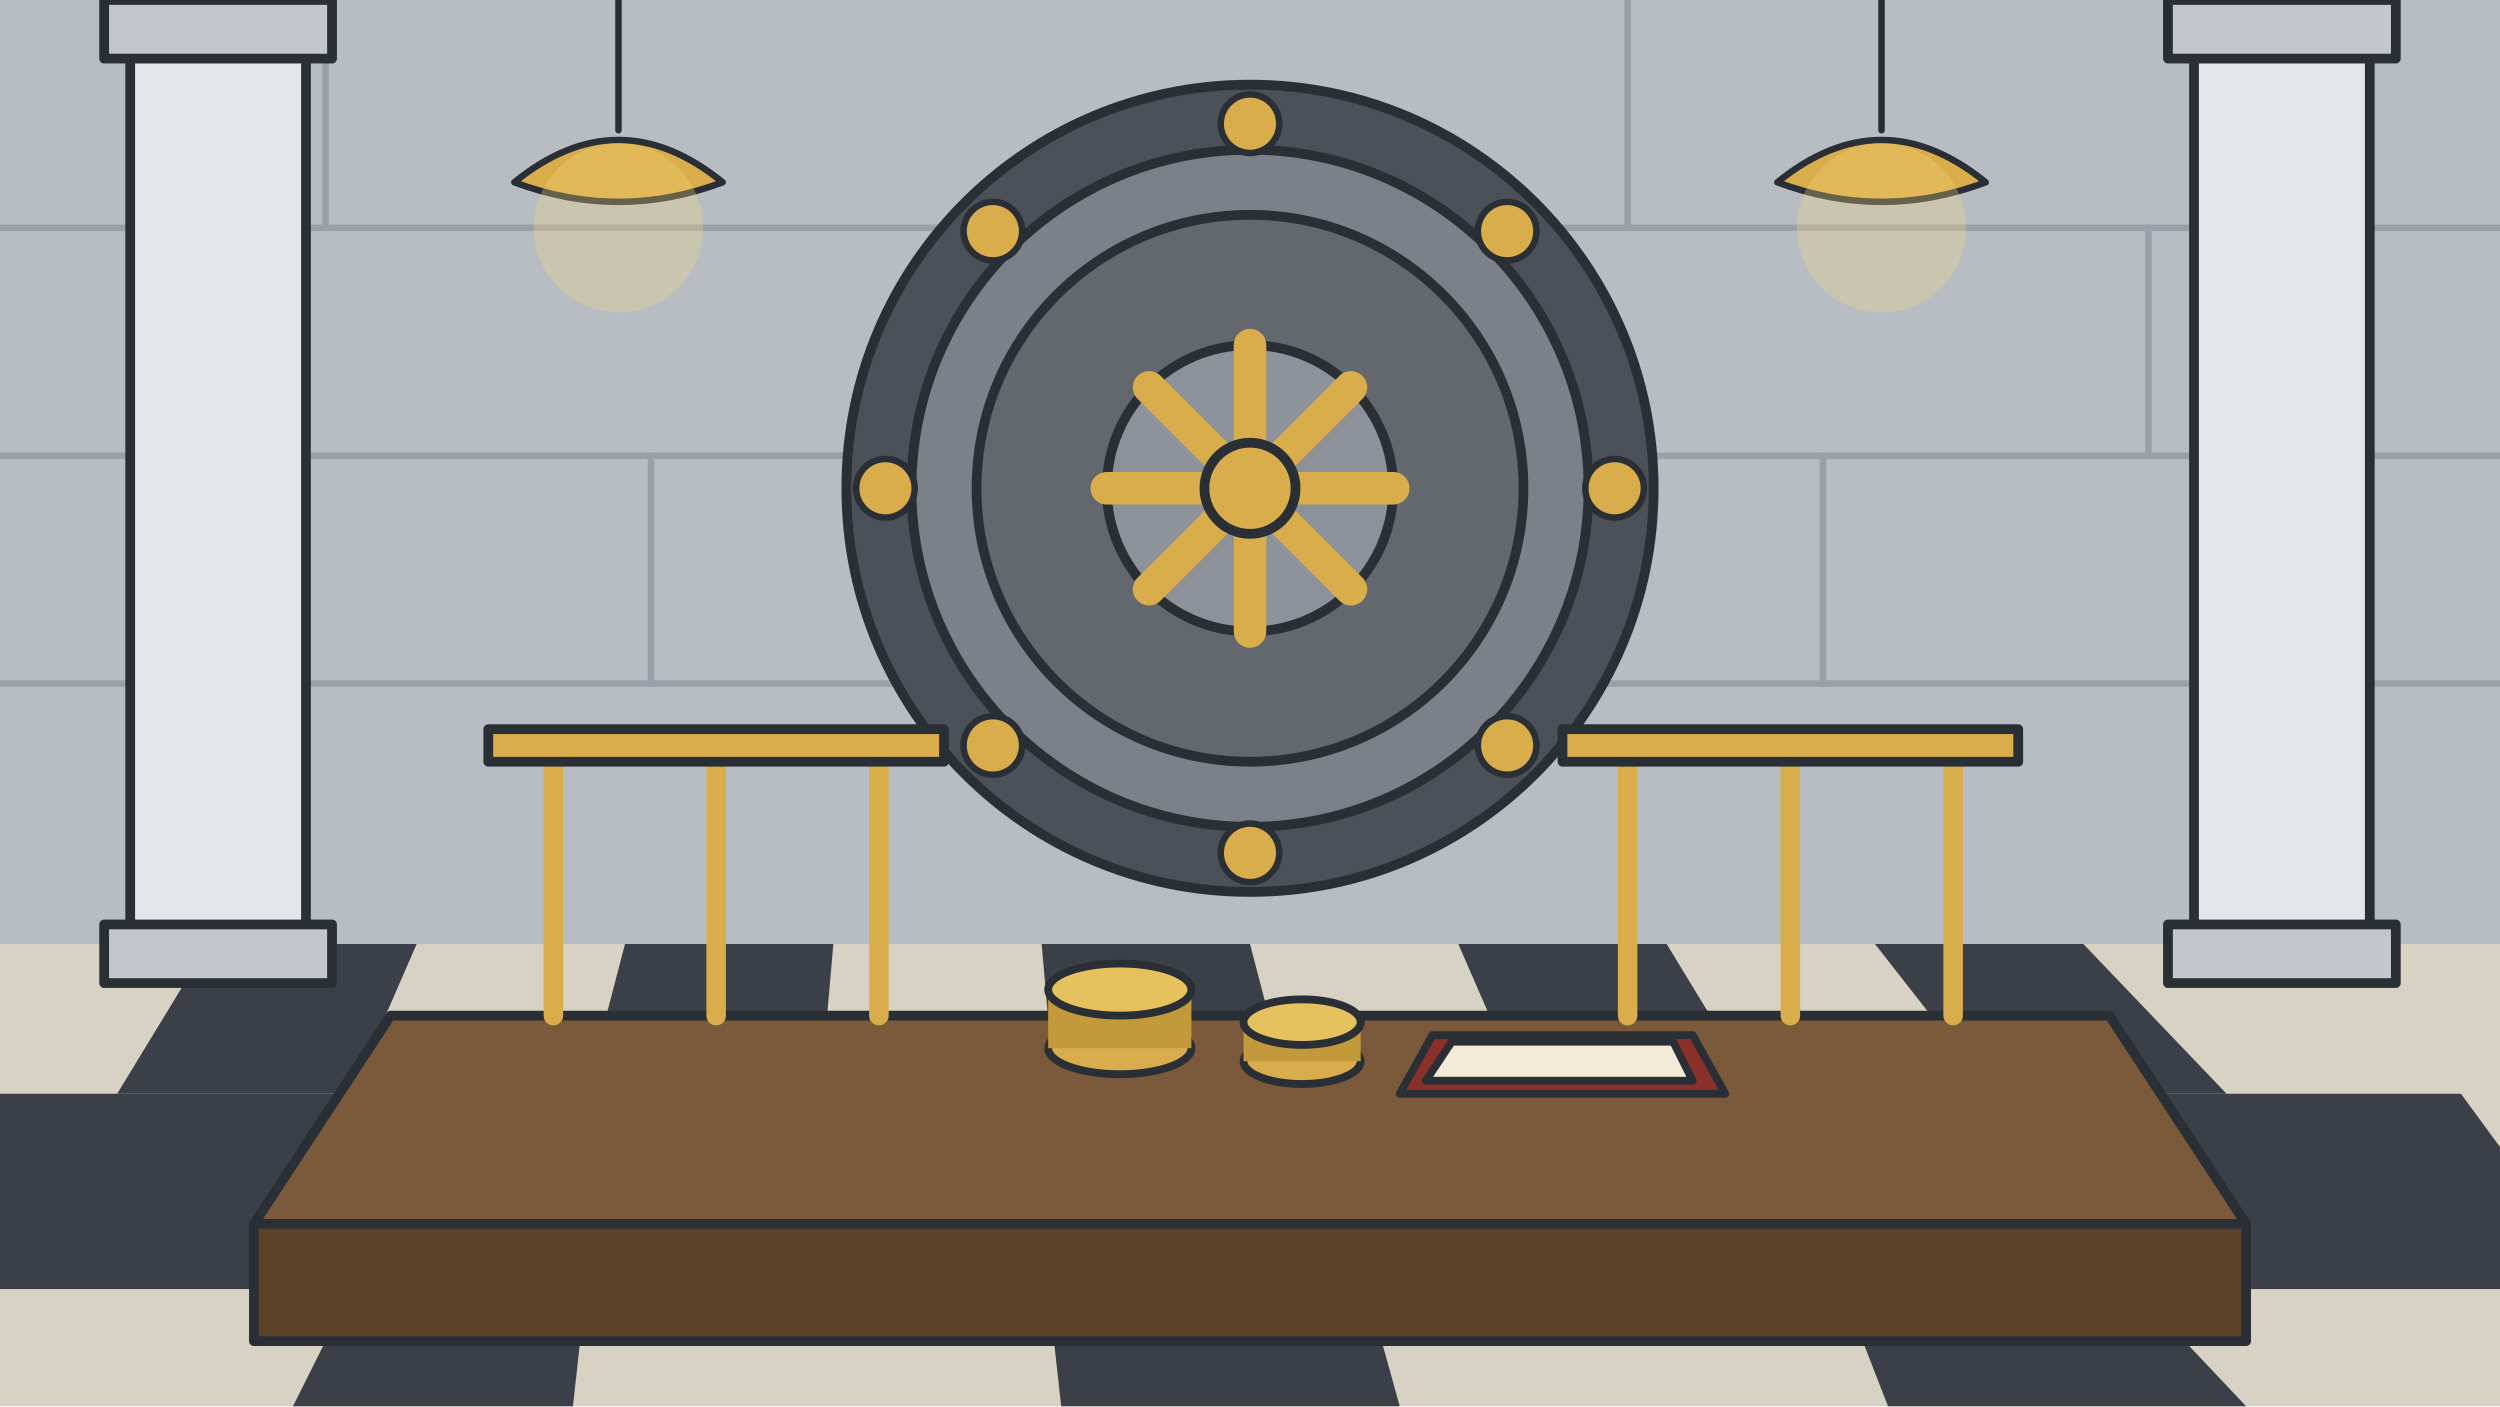
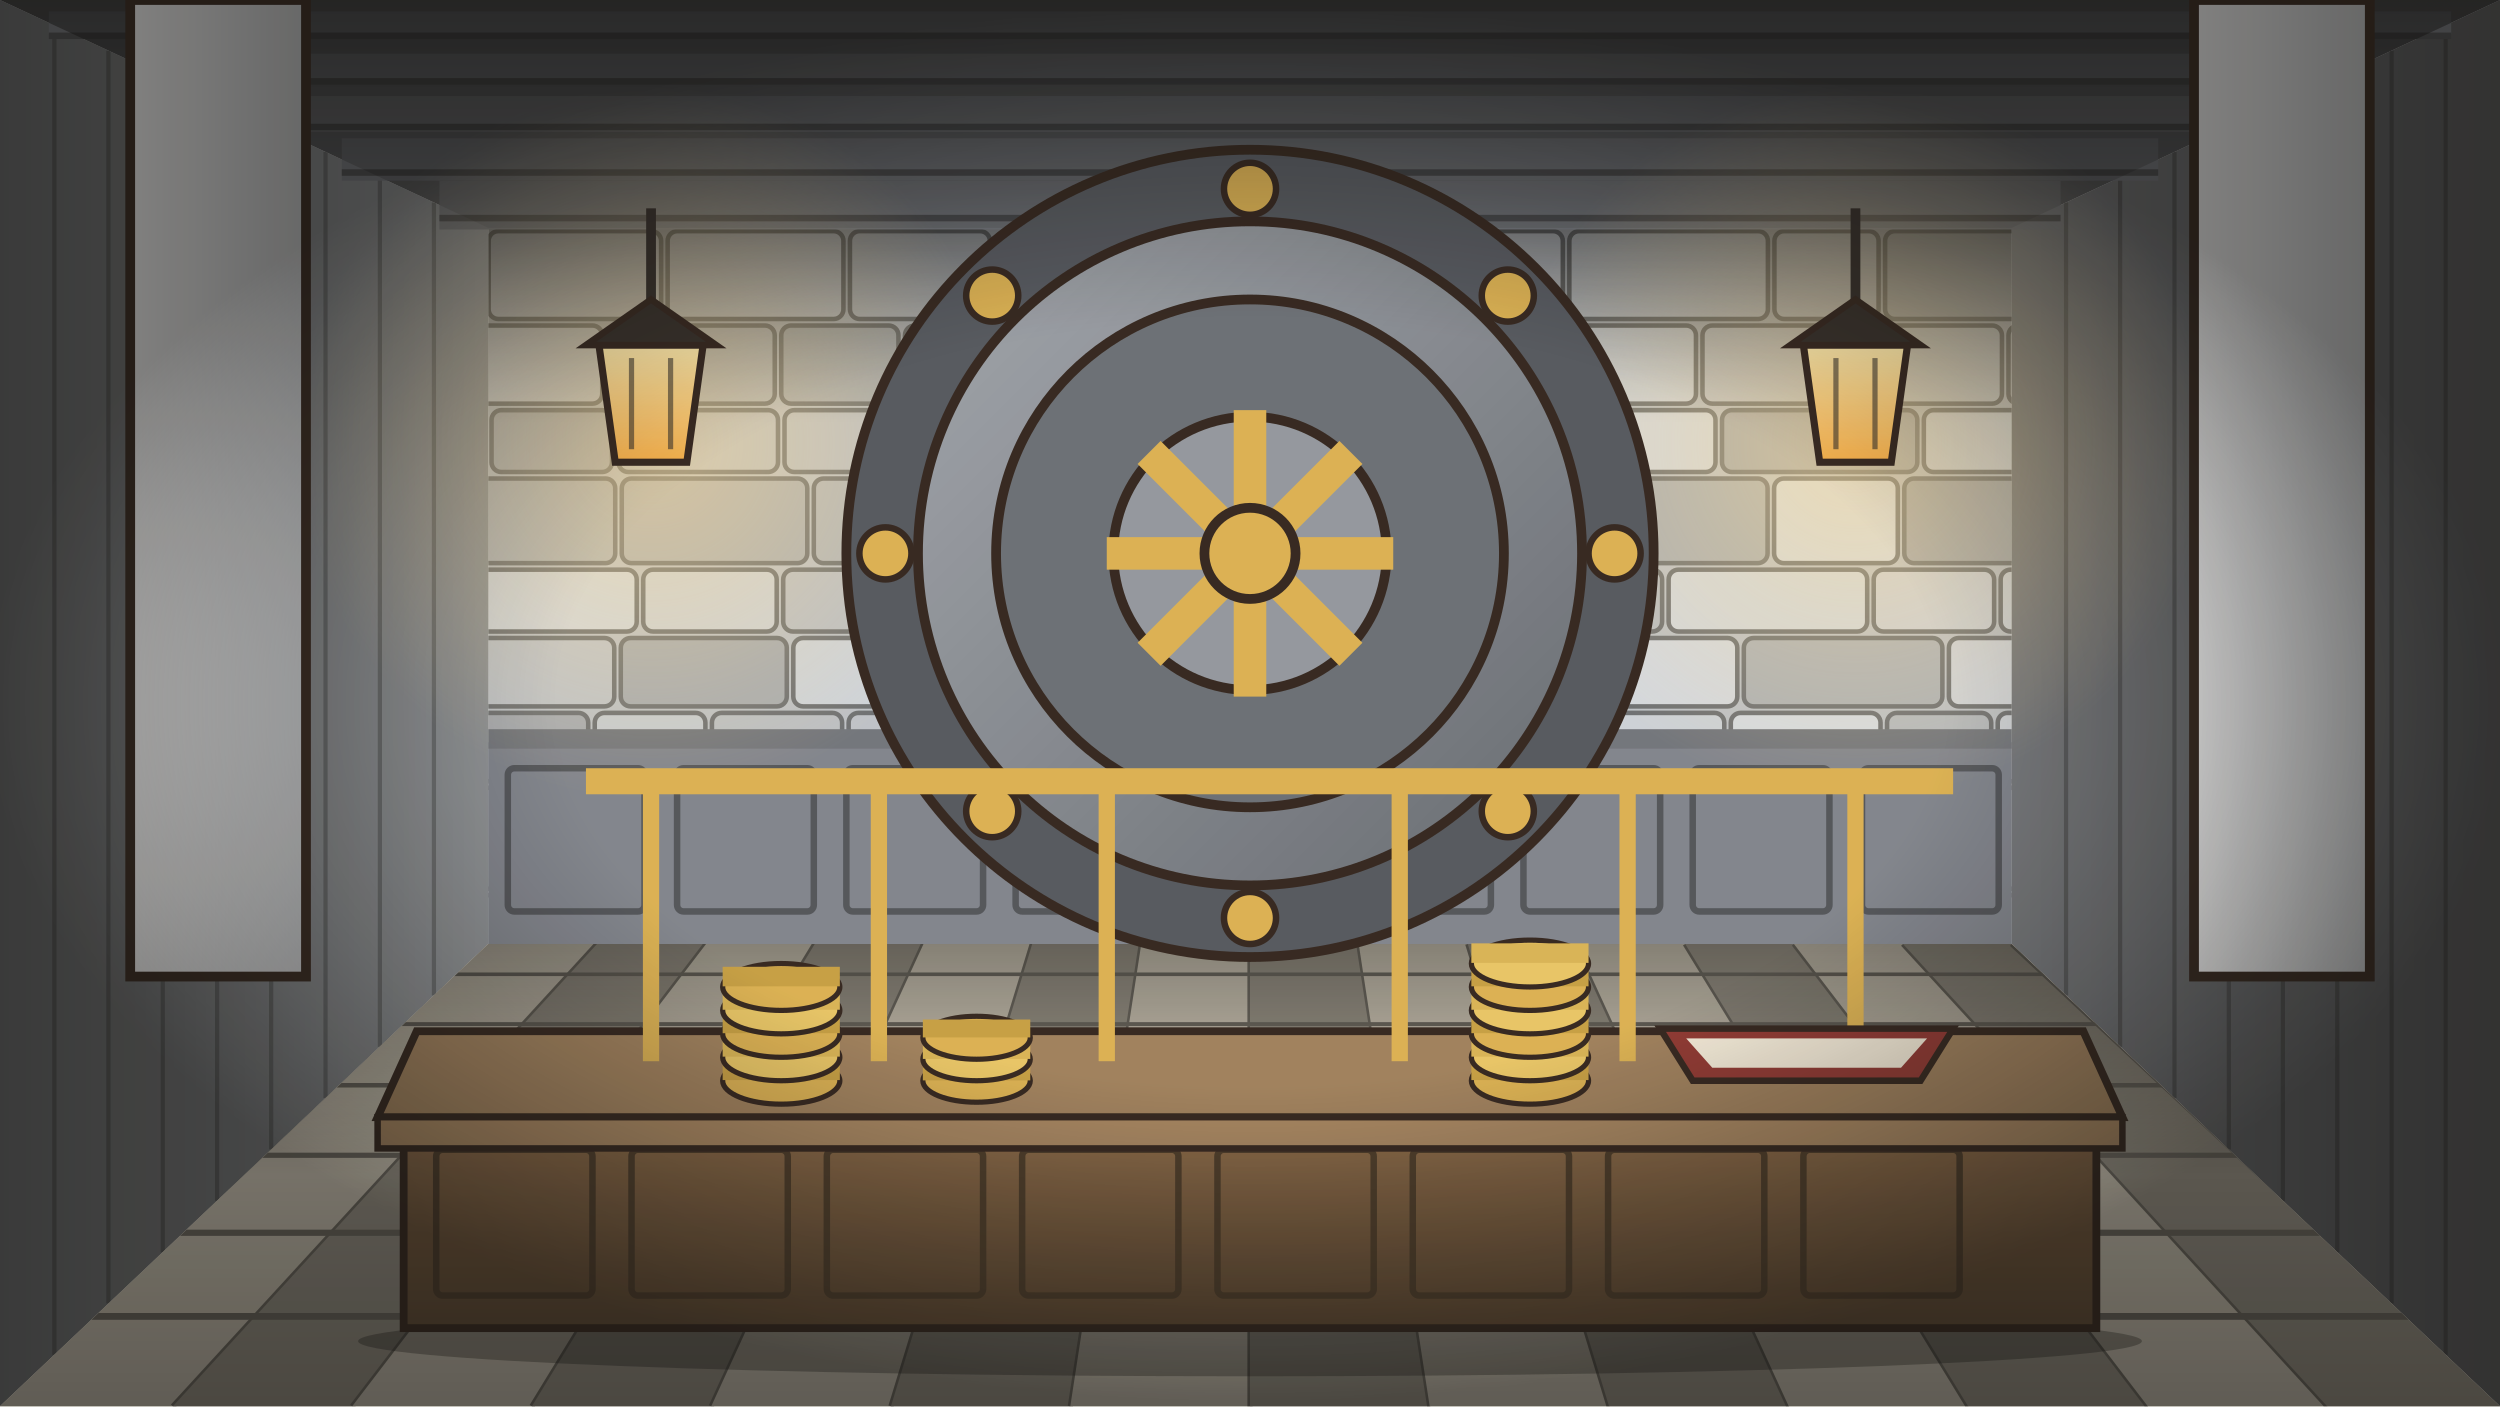
<svg xmlns="http://www.w3.org/2000/svg" viewBox="0 0 768 432" width="768" height="432">
-   <g stroke="#2a2f36" stroke-width="3" stroke-linejoin="round" stroke-linecap="round">
-     <rect x="0" y="0" width="768" height="290" fill="#b8bdc4" stroke="none" />
-     <g stroke="#9aa0a8" stroke-width="2" fill="none">
-       <line x1="0" y1="70" x2="768" y2="70" />
-       <line x1="0" y1="140" x2="768" y2="140" />
-       <line x1="0" y1="210" x2="768" y2="210" />
-       <line x1="100" y1="0" x2="100" y2="70" />
-       <line x1="300" y1="70" x2="300" y2="140" />
-       <line x1="500" y1="0" x2="500" y2="70" />
-       <line x1="660" y1="70" x2="660" y2="140" />
-       <line x1="200" y1="140" x2="200" y2="210" />
-       <line x1="560" y1="140" x2="560" y2="210" />
-     </g>
-     <polygon points="0,290 768,290 768,432 0,432" fill="#d8d2c4" stroke="none" />
-     <g stroke="none" fill="#3b4048">
-       <polygon points="64,290 128,290 108,336 36,336" />
-       <polygon points="192,290 256,290 252,336 180,336" />
-       <polygon points="320,290 384,290 396,336 324,336" />
-       <polygon points="448,290 512,290 540,336 468,336" />
-       <polygon points="576,290 640,290 684,336 612,336" />
-       <polygon points="0,336 108,336 80,396 -12,396" />
-       <polygon points="180,336 324,336 322,396 178,396" />
-       <polygon points="396,336 540,336 566,396 420,396" />
-       <polygon points="612,336 756,336 800,396 656,396" />
-       <polygon points="108,396 180,396 176,432 90,432" />
-       <polygon points="322,396 420,396 430,432 326,432" />
-       <polygon points="566,396 656,396 690,432 580,432" />
-     </g>
-     <g stroke-width="3">
-       <rect x="40" y="0" width="54" height="300" fill="#e3e5e8" />
-       <rect x="674" y="0" width="54" height="300" fill="#e3e5e8" />
-       <rect x="32" y="284" width="70" height="18" fill="#c3c7cc" />
-       <rect x="666" y="284" width="70" height="18" fill="#c3c7cc" />
-       <rect x="32" y="0" width="70" height="18" fill="#c3c7cc" />
-       <rect x="666" y="0" width="70" height="18" fill="#c3c7cc" />
-     </g>
-     <circle cx="384" cy="150" r="124" fill="#4c5058" />
-     <circle cx="384" cy="150" r="104" fill="#7c8189" />
-     <circle cx="384" cy="150" r="84" fill="#63686f" />
-     <g stroke="#2a2f36" stroke-width="3" fill="#8d929a">
-       <circle cx="384" cy="150" r="44" />
-     </g>
-     <g stroke="#d9ad4b" stroke-width="10">
-       <line x1="384" y1="106" x2="384" y2="194" />
-       <line x1="340" y1="150" x2="428" y2="150" />
-       <line x1="353" y1="119" x2="415" y2="181" />
-       <line x1="353" y1="181" x2="415" y2="119" />
-     </g>
-     <circle cx="384" cy="150" r="14" fill="#d9ad4b" stroke-width="3" />
-     <g fill="#d9ad4b" stroke-width="2">
-       <circle cx="384" cy="38" r="9" />
-       <circle cx="384" cy="262" r="9" />
-       <circle cx="272" cy="150" r="9" />
-       <circle cx="496" cy="150" r="9" />
-       <circle cx="305" cy="71" r="9" />
-       <circle cx="463" cy="71" r="9" />
-       <circle cx="305" cy="229" r="9" />
-       <circle cx="463" cy="229" r="9" />
-     </g>
-     <polygon points="120,312 648,312 690,376 78,376" fill="#7a5a3a" />
-     <rect x="78" y="376" width="612" height="36" fill="#5c4228" />
-     <g stroke="#d9ad4b" stroke-width="6">
-       <line x1="170" y1="230" x2="170" y2="312" />
-       <line x1="220" y1="230" x2="220" y2="312" />
-       <line x1="270" y1="230" x2="270" y2="312" />
-       <line x1="500" y1="230" x2="500" y2="312" />
-       <line x1="550" y1="230" x2="550" y2="312" />
-       <line x1="600" y1="230" x2="600" y2="312" />
-     </g>
-     <rect x="150" y="224" width="140" height="10" fill="#d9ad4b" />
-     <rect x="480" y="224" width="140" height="10" fill="#d9ad4b" />
-     <g stroke-width="2.4">
-       <ellipse cx="344" cy="322" rx="22" ry="8" fill="#d9ad4b" />
-       <rect x="322" y="304" width="44" height="18" fill="#c39a3b" stroke="none" />
-       <ellipse cx="344" cy="304" rx="22" ry="8" fill="#e6c25f" />
-       <ellipse cx="400" cy="326" rx="18" ry="7" fill="#d9ad4b" />
-       <rect x="382" y="314" width="36" height="12" fill="#c39a3b" stroke="none" />
-       <ellipse cx="400" cy="314" rx="18" ry="7" fill="#e6c25f" />
-       <polygon points="440,318 520,318 530,336 430,336" fill="#8a2f2a" />
-       <polygon points="446,320 514,320 520,332 438,332" fill="#f3ead8" />
-     </g>
-     <g stroke-width="2">
-       <line x1="190" y1="0" x2="190" y2="40" />
-       <path d="M158 56 q32 -26 64 0 q-32 12 -64 0z" fill="#d9ad4b" />
-       <line x1="578" y1="0" x2="578" y2="40" />
-       <path d="M546 56 q32 -26 64 0 q-32 12 -64 0z" fill="#d9ad4b" />
-     </g>
-     <circle cx="190" cy="70" r="26" fill="#f6d77a" opacity=".3" stroke="none" />
-     <circle cx="578" cy="70" r="26" fill="#f6d77a" opacity=".3" stroke="none" />
+   <defs>
+     <clipPath id="bw0">
+       <polygon points="150,70 618,70 618,290 150,290" />
+     </clipPath>
+     <linearGradient id="g1" x1="0" y1="0" x2="0" y2="1">
+       <stop offset="0" stop-color="#000" stop-opacity="0.45" />
+       <stop offset="1" stop-color="#000" stop-opacity="0" />
+     </linearGradient>
+     <clipPath id="sw2">
+       <polygon points="0,0 150,70 150,290 0,432" />
+     </clipPath>
+     <linearGradient id="g3" x1="0" y1="0" x2="1" y2="0">
+       <stop offset="0" stop-color="#000" stop-opacity="0.35" />
+       <stop offset="1" stop-color="#000" stop-opacity="0" />
+     </linearGradient>
+     <clipPath id="sw4">
+       <polygon points="768,0 618,70 618,290 768,432" />
+     </clipPath>
+     <linearGradient id="g5" x1="1" y1="0" x2="0" y2="0">
+       <stop offset="0" stop-color="#000" stop-opacity="0.35" />
+       <stop offset="1" stop-color="#000" stop-opacity="0" />
+     </linearGradient>
+     <linearGradient id="g6" x1="0" y1="0" x2="0" y2="1">
+       <stop offset="0" stop-color="#000" stop-opacity="0.5" />
+       <stop offset="1" stop-color="#000" stop-opacity="0.1" />
+     </linearGradient>
+     <clipPath id="fl7">
+       <polygon points="0,432 150,290 618,290 768,432" />
+     </clipPath>
+     <linearGradient id="g8" x1="0" y1="0" x2="0" y2="1">
+       <stop offset="0" stop-color="#000" stop-opacity="0.45" />
+       <stop offset="0.5" stop-color="#000" stop-opacity="0.05" />
+       <stop offset="1" stop-color="#000" stop-opacity="0.25" />
+     </linearGradient>
+     <radialGradient id="r9">
+       <stop offset="0" stop-color="#ffd98a" stop-opacity="0.5" />
+       <stop offset="1" stop-color="#ffd98a" stop-opacity="0" />
+     </radialGradient>
+     <linearGradient id="g10" x1="0" y1="0" x2="0" y2="1">
+       <stop offset="0" stop-color="#ffe9a8" stop-opacity="1" />
+       <stop offset="1" stop-color="#f2a940" stop-opacity="1" />
+     </linearGradient>
+     <radialGradient id="r11">
+       <stop offset="0" stop-color="#ffd98a" stop-opacity="0.5" />
+       <stop offset="1" stop-color="#ffd98a" stop-opacity="0" />
+     </radialGradient>
+     <linearGradient id="g12" x1="0" y1="0" x2="0" y2="1">
+       <stop offset="0" stop-color="#ffe9a8" stop-opacity="1" />
+       <stop offset="1" stop-color="#f2a940" stop-opacity="1" />
+     </linearGradient>
+     <linearGradient id="g13" x1="0" y1="0" x2="1" y2="1">
+       <stop offset="0" stop-color="#9ca1a9" stop-opacity="1" />
+       <stop offset="1" stop-color="#5e636b" stop-opacity="1" />
+     </linearGradient>
+     <linearGradient id="g14" x1="0" y1="0" x2="1" y2="0">
+       <stop offset="0" stop-color="#f0f1f3" stop-opacity="1" />
+       <stop offset="1" stop-color="#b9bcc0" stop-opacity="1" />
+     </linearGradient>
+     <linearGradient id="g15" x1="0" y1="0" x2="1" y2="0">
+       <stop offset="0" stop-color="#f0f1f3" stop-opacity="1" />
+       <stop offset="1" stop-color="#b9bcc0" stop-opacity="1" />
+     </linearGradient>
+     <linearGradient id="g16" x1="0" y1="0" x2="0" y2="1">
+       <stop offset="0" stop-color="#866340" stop-opacity="1" />
+       <stop offset="1" stop-color="#553f29" stop-opacity="1" />
+     </linearGradient>
+     <radialGradient id="r17">
+       <stop offset="0.55" stop-color="#000" stop-opacity="0" />
+       <stop offset="1" stop-color="#000" stop-opacity="0.5" />
+     </radialGradient>
+   </defs>
+   <g clip-path="url(#bw0)">
+     <rect x="150" y="70" width="468" height="220" fill="#b8bdc4" />
+     <rect x="150.1" y="71" width="53" height="27" rx="3" fill="#c6cbd3" stroke="#65686c" stroke-width="1.4" />
+     <rect x="205.1" y="71" width="54" height="27" rx="3" fill="#c7ccd4" stroke="#65686c" stroke-width="1.4" />
+     <rect x="261.1" y="71" width="43" height="27" rx="3" fill="#c0c5cc" stroke="#65686c" stroke-width="1.4" />
+     <rect x="306.1" y="71" width="44" height="27" rx="3" fill="#9ea2a8" stroke="#65686c" stroke-width="1.4" />
+     <rect x="352.1" y="71" width="36" height="27" rx="3" fill="#acb0b7" stroke="#65686c" stroke-width="1.4" />
+     <rect x="390.1" y="71" width="47" height="27" rx="3" fill="#9ea2a8" stroke="#65686c" stroke-width="1.4" />
+     <rect x="439.1" y="71" width="41" height="27" rx="3" fill="#d3d8e0" stroke="#65686c" stroke-width="1.4" />
+     <rect x="482.1" y="71" width="61" height="27" rx="3" fill="#c9cfd7" stroke="#65686c" stroke-width="1.4" />
+     <rect x="545.1" y="71" width="32" height="27" rx="3" fill="#c2c7cf" stroke="#65686c" stroke-width="1.4" />
+     <rect x="579.1" y="71" width="60" height="27" rx="3" fill="#aaafb5" stroke="#65686c" stroke-width="1.4" />
+     <rect x="134" y="100" width="51" height="24" rx="3" fill="#c7ccd4" stroke="#65686c" stroke-width="1.4" />
+     <rect x="187" y="100" width="51" height="24" rx="3" fill="#b2b7be" stroke="#65686c" stroke-width="1.4" />
+     <rect x="240" y="100" width="36" height="24" rx="3" fill="#a7acb2" stroke="#65686c" stroke-width="1.4" />
+     <rect x="278" y="100" width="50" height="24" rx="3" fill="#d0d6de" stroke="#65686c" stroke-width="1.4" />
+     <rect x="330" y="100" width="55" height="24" rx="3" fill="#bfc4cb" stroke="#65686c" stroke-width="1.4" />
+     <rect x="387" y="100" width="39" height="24" rx="3" fill="#cad0d8" stroke="#65686c" stroke-width="1.4" />
+     <rect x="428" y="100" width="54" height="24" rx="3" fill="#a2a7ad" stroke="#65686c" stroke-width="1.4" />
+     <rect x="484" y="100" width="37" height="24" rx="3" fill="#d0d6de" stroke="#65686c" stroke-width="1.4" />
+     <rect x="523" y="100" width="52" height="24" rx="3" fill="#c1c6ce" stroke="#65686c" stroke-width="1.4" />
+     <rect x="577" y="100" width="38" height="24" rx="3" fill="#c1c7ce" stroke="#65686c" stroke-width="1.4" />
+     <rect x="617" y="100" width="53" height="24" rx="3" fill="#c7ccd4" stroke="#65686c" stroke-width="1.4" />
+     <rect x="151" y="126" width="37" height="19" rx="3" fill="#a5a9af" stroke="#65686c" stroke-width="1.4" />
+     <rect x="190" y="126" width="49" height="19" rx="3" fill="#b5bac1" stroke="#65686c" stroke-width="1.4" />
+     <rect x="241" y="126" width="37" height="19" rx="3" fill="#b6bbc2" stroke="#65686c" stroke-width="1.4" />
+     <rect x="280" y="126" width="38" height="19" rx="3" fill="#cad0d7" stroke="#65686c" stroke-width="1.4" />
+     <rect x="320" y="126" width="59" height="19" rx="3" fill="#c6ccd3" stroke="#65686c" stroke-width="1.4" />
+     <rect x="381" y="126" width="33" height="19" rx="3" fill="#aaafb5" stroke="#65686c" stroke-width="1.4" />
+     <rect x="416" y="126" width="52" height="19" rx="3" fill="#adb1b8" stroke="#65686c" stroke-width="1.4" />
+     <rect x="470" y="126" width="57" height="19" rx="3" fill="#cfd4dc" stroke="#65686c" stroke-width="1.4" />
+     <rect x="529" y="126" width="60" height="19" rx="3" fill="#9fa3a9" stroke="#65686c" stroke-width="1.4" />
+     <rect x="591" y="126" width="36" height="19" rx="3" fill="#c9cfd7" stroke="#65686c" stroke-width="1.4" />
+     <rect x="140" y="147" width="49" height="26" rx="3" fill="#a9aeb4" stroke="#65686c" stroke-width="1.4" />
+     <rect x="191" y="147" width="57" height="26" rx="3" fill="#a7abb1" stroke="#65686c" stroke-width="1.4" />
+     <rect x="250" y="147" width="59" height="26" rx="3" fill="#adb1b8" stroke="#65686c" stroke-width="1.4" />
+     <rect x="311" y="147" width="38" height="26" rx="3" fill="#bcc1c9" stroke="#65686c" stroke-width="1.4" />
+     <rect x="351" y="147" width="48" height="26" rx="3" fill="#c5cbd2" stroke="#65686c" stroke-width="1.4" />
+     <rect x="401" y="147" width="40" height="26" rx="3" fill="#ccd1d9" stroke="#65686c" stroke-width="1.4" />
+     <rect x="443" y="147" width="45" height="26" rx="3" fill="#9ba0a5" stroke="#65686c" stroke-width="1.4" />
+     <rect x="490" y="147" width="53" height="26" rx="3" fill="#a5aab0" stroke="#65686c" stroke-width="1.4" />
+     <rect x="545" y="147" width="38" height="26" rx="3" fill="#d1d7df" stroke="#65686c" stroke-width="1.4" />
+     <rect x="585" y="147" width="60" height="26" rx="3" fill="#9da1a7" stroke="#65686c" stroke-width="1.4" />
+     <rect x="138.6" y="175" width="57" height="19" rx="3" fill="#ced4dc" stroke="#65686c" stroke-width="1.4" />
+     <rect x="197.6" y="175" width="41" height="19" rx="3" fill="#c9cfd6" stroke="#65686c" stroke-width="1.4" />
+     <rect x="240.6" y="175" width="52" height="19" rx="3" fill="#b7bcc3" stroke="#65686c" stroke-width="1.4" />
+     <rect x="294.6" y="175" width="35" height="19" rx="3" fill="#9ea2a8" stroke="#65686c" stroke-width="1.4" />
+     <rect x="331.6" y="175" width="42" height="19" rx="3" fill="#b3b7be" stroke="#65686c" stroke-width="1.4" />
+     <rect x="375.6" y="175" width="38" height="19" rx="3" fill="#d3d9e1" stroke="#65686c" stroke-width="1.4" />
+     <rect x="415.6" y="175" width="52" height="19" rx="3" fill="#d2d8e0" stroke="#65686c" stroke-width="1.4" />
+     <rect x="469.6" y="175" width="41" height="19" rx="3" fill="#b3b8bf" stroke="#65686c" stroke-width="1.4" />
+     <rect x="512.6" y="175" width="61" height="19" rx="3" fill="#cfd5dd" stroke="#65686c" stroke-width="1.4" />
+     <rect x="575.6" y="175" width="37" height="19" rx="3" fill="#c8cdd5" stroke="#65686c" stroke-width="1.4" />
+     <rect x="614.6" y="175" width="57" height="19" rx="3" fill="#c8ced5" stroke="#65686c" stroke-width="1.4" />
+     <rect x="132.7" y="196" width="56" height="21" rx="3" fill="#bbc0c7" stroke="#65686c" stroke-width="1.4" />
+     <rect x="190.7" y="196" width="51" height="21" rx="3" fill="#a2a7ad" stroke="#65686c" stroke-width="1.4" />
+     <rect x="243.7" y="196" width="53" height="21" rx="3" fill="#cbd1d9" stroke="#65686c" stroke-width="1.4" />
+     <rect x="298.7" y="196" width="42" height="21" rx="3" fill="#cacfd7" stroke="#65686c" stroke-width="1.4" />
+     <rect x="342.7" y="196" width="42" height="21" rx="3" fill="#c4c9d1" stroke="#65686c" stroke-width="1.4" />
+     <rect x="386.7" y="196" width="57" height="21" rx="3" fill="#a3a8ae" stroke="#65686c" stroke-width="1.4" />
+     <rect x="445.7" y="196" width="33" height="21" rx="3" fill="#aeb3ba" stroke="#65686c" stroke-width="1.4" />
+     <rect x="480.7" y="196" width="53" height="21" rx="3" fill="#d1d6de" stroke="#65686c" stroke-width="1.4" />
+     <rect x="535.7" y="196" width="61" height="21" rx="3" fill="#a8adb3" stroke="#65686c" stroke-width="1.4" />
+     <rect x="598.7" y="196" width="47" height="21" rx="3" fill="#ccd1d9" stroke="#65686c" stroke-width="1.4" />
+     <rect x="138.7" y="219" width="42" height="21" rx="3" fill="#a2a6ad" stroke="#65686c" stroke-width="1.4" />
+     <rect x="182.7" y="219" width="34" height="21" rx="3" fill="#c2c8cf" stroke="#65686c" stroke-width="1.4" />
+     <rect x="218.7" y="219" width="40" height="21" rx="3" fill="#b7bcc2" stroke="#65686c" stroke-width="1.4" />
+     <rect x="260.7" y="219" width="36" height="21" rx="3" fill="#babfc6" stroke="#65686c" stroke-width="1.4" />
+     <rect x="298.7" y="219" width="44" height="21" rx="3" fill="#b4b9c0" stroke="#65686c" stroke-width="1.4" />
+     <rect x="344.7" y="219" width="46" height="21" rx="3" fill="#cdd2da" stroke="#65686c" stroke-width="1.4" />
+     <rect x="392.7" y="219" width="53" height="21" rx="3" fill="#d3d8e0" stroke="#65686c" stroke-width="1.4" />
+     <rect x="447.7" y="219" width="38" height="21" rx="3" fill="#ced4dc" stroke="#65686c" stroke-width="1.4" />
+     <rect x="487.7" y="219" width="42" height="21" rx="3" fill="#c9cfd6" stroke="#65686c" stroke-width="1.4" />
+     <rect x="531.7" y="219" width="46" height="21" rx="3" fill="#d2d8e0" stroke="#65686c" stroke-width="1.4" />
+     <rect x="579.7" y="219" width="32" height="21" rx="3" fill="#b0b5bb" stroke="#65686c" stroke-width="1.4" />
+     <rect x="613.7" y="219" width="44" height="21" rx="3" fill="#c8cdd5" stroke="#65686c" stroke-width="1.4" />
+     <rect x="131.8" y="242" width="55" height="31" rx="3" fill="#a3a7ad" stroke="#65686c" stroke-width="1.4" />
+     <rect x="188.8" y="242" width="59" height="31" rx="3" fill="#a0a4ab" stroke="#65686c" stroke-width="1.4" />
+     <rect x="249.8" y="242" width="47" height="31" rx="3" fill="#abafb6" stroke="#65686c" stroke-width="1.4" />
+     <rect x="298.8" y="242" width="35" height="31" rx="3" fill="#d4d9e1" stroke="#65686c" stroke-width="1.4" />
+     <rect x="335.8" y="242" width="43" height="31" rx="3" fill="#b7bcc3" stroke="#65686c" stroke-width="1.4" />
+     <rect x="380.8" y="242" width="42" height="31" rx="3" fill="#c4c9d1" stroke="#65686c" stroke-width="1.4" />
+     <rect x="424.8" y="242" width="58" height="31" rx="3" fill="#b4b8bf" stroke="#65686c" stroke-width="1.4" />
+     <rect x="484.8" y="242" width="54" height="31" rx="3" fill="#9fa4aa" stroke="#65686c" stroke-width="1.4" />
+     <rect x="540.8" y="242" width="56" height="31" rx="3" fill="#c7ccd4" stroke="#65686c" stroke-width="1.4" />
+     <rect x="598.8" y="242" width="57" height="31" rx="3" fill="#d1d7df" stroke="#65686c" stroke-width="1.4" />
+     <rect x="145.5" y="275" width="57" height="26" rx="3" fill="#b7bcc3" stroke="#65686c" stroke-width="1.4" />
+     <rect x="204.5" y="275" width="51" height="26" rx="3" fill="#d0d5dd" stroke="#65686c" stroke-width="1.4" />
+     <rect x="257.5" y="275" width="46" height="26" rx="3" fill="#bfc4cb" stroke="#65686c" stroke-width="1.4" />
+     <rect x="305.5" y="275" width="37" height="26" rx="3" fill="#bfc4cb" stroke="#65686c" stroke-width="1.4" />
+     <rect x="344.5" y="275" width="43" height="26" rx="3" fill="#aaaeb5" stroke="#65686c" stroke-width="1.4" />
+     <rect x="389.5" y="275" width="32" height="26" rx="3" fill="#d5dae2" stroke="#65686c" stroke-width="1.4" />
+     <rect x="423.5" y="275" width="45" height="26" rx="3" fill="#9fa4aa" stroke="#65686c" stroke-width="1.4" />
+     <rect x="470.5" y="275" width="50" height="26" rx="3" fill="#aeb3ba" stroke="#65686c" stroke-width="1.4" />
+     <rect x="522.5" y="275" width="61" height="26" rx="3" fill="#b8bdc4" stroke="#65686c" stroke-width="1.4" />
+     <rect x="585.5" y="275" width="40" height="26" rx="3" fill="#cacfd7" stroke="#65686c" stroke-width="1.4" />
+     <rect x="150" y="228" width="468" height="62" fill="#7a7e88" />
+     <rect x="150" y="224" width="468" height="6" fill="#6a6e76" />
+     <rect x="156" y="236" width="42" height="44" rx="2" fill="none" stroke="#4a4d53" stroke-width="2" />
+     <rect x="208" y="236" width="42" height="44" rx="2" fill="none" stroke="#4a4d53" stroke-width="2" />
+     <rect x="260" y="236" width="42" height="44" rx="2" fill="none" stroke="#4a4d53" stroke-width="2" />
+     <rect x="312" y="236" width="42" height="44" rx="2" fill="none" stroke="#4a4d53" stroke-width="2" />
+     <rect x="364" y="236" width="42" height="44" rx="2" fill="none" stroke="#4a4d53" stroke-width="2" />
+     <rect x="416" y="236" width="42" height="44" rx="2" fill="none" stroke="#4a4d53" stroke-width="2" />
+     <rect x="468" y="236" width="42" height="44" rx="2" fill="none" stroke="#4a4d53" stroke-width="2" />
+     <rect x="520" y="236" width="42" height="44" rx="2" fill="none" stroke="#4a4d53" stroke-width="2" />
+     <rect x="572" y="236" width="42" height="44" rx="2" fill="none" stroke="#4a4d53" stroke-width="2" />
+     <rect x="150" y="70" width="468" height="60" fill="url(#g1)" />
  </g>
+   <g clip-path="url(#sw2)">
+     <polygon points="0,0 150,70 150,290 0,432" fill="#888c91" />
+     <path d="M133.3 62.2L133.3 305.8" stroke="#54575a" stroke-width="1.3" opacity=".7" />
+     <path d="M116.7 54.4L116.7 321.6" stroke="#54575a" stroke-width="1.3" opacity=".7" />
+     <path d="M100 46.7L100 337.3" stroke="#54575a" stroke-width="1.3" opacity=".7" />
+     <path d="M83.3 38.9L83.3 353.1" stroke="#54575a" stroke-width="1.3" opacity=".7" />
+     <path d="M66.7 31.1L66.7 368.9" stroke="#54575a" stroke-width="1.3" opacity=".7" />
+     <path d="M50 23.3L50 384.7" stroke="#54575a" stroke-width="1.3" opacity=".7" />
+     <path d="M33.3 15.6L33.3 400.4" stroke="#54575a" stroke-width="1.3" opacity=".7" />
+     <path d="M16.7 7.8L16.7 416.2" stroke="#54575a" stroke-width="1.3" opacity=".7" />
+   </g>
+   <polygon points="0,0 150,70 150,290 0,432" fill="url(#g3)" />
+   <g clip-path="url(#sw4)">
+     <polygon points="768,0 618,70 618,290 768,432" fill="#6e7176" />
+     <path d="M634.7 62.2L634.7 305.8" stroke="#444649" stroke-width="1.3" opacity=".7" />
+     <path d="M651.3 54.4L651.3 321.6" stroke="#444649" stroke-width="1.3" opacity=".7" />
+     <path d="M668 46.7L668 337.3" stroke="#444649" stroke-width="1.3" opacity=".7" />
+     <path d="M684.7 38.9L684.7 353.1" stroke="#444649" stroke-width="1.3" opacity=".7" />
+     <path d="M701.3 31.1L701.3 368.9" stroke="#444649" stroke-width="1.3" opacity=".7" />
+     <path d="M718 23.3L718 384.7" stroke="#444649" stroke-width="1.3" opacity=".7" />
+     <path d="M734.7 15.6L734.7 400.4" stroke="#444649" stroke-width="1.3" opacity=".7" />
+     <path d="M751.3 7.8L751.3 416.2" stroke="#444649" stroke-width="1.3" opacity=".7" />
+   </g>
+   <polygon points="768,0 618,70 618,290 768,432" fill="url(#g5)" />
+   <polygon points="0,0 768,0 618,70 150,70" fill="#55585e" />
+   <path d="M135 63H633" stroke="#6a6e76" stroke-width="15" />
+   <path d="M135 67H633" stroke="#404247" stroke-width="2" />
+   <path d="M105 49H663" stroke="#6a6e76" stroke-width="13" />
+   <path d="M105 53H663" stroke="#404247" stroke-width="2" />
+   <path d="M75 35H693" stroke="#6a6e76" stroke-width="11" />
+   <path d="M75 39H693" stroke="#404247" stroke-width="2" />
+   <path d="M45 21H723" stroke="#6a6e76" stroke-width="9" />
+   <path d="M45 25H723" stroke="#404247" stroke-width="2" />
+   <path d="M15 7H753" stroke="#6a6e76" stroke-width="7" />
+   <path d="M15 11H753" stroke="#404247" stroke-width="2" />
+   <polygon points="0,0 768,0 618,70 150,70" fill="url(#g6)" />
+   <g clip-path="url(#fl7)">
+     <polygon points="0,432 150,290 618,290 768,432" fill="#cfc8b8" />
+     <path d="M150 290L-2.1 432" stroke="#726e65" stroke-width="1.6" />
+     <polygon points="150,290 183.4,290 53.1,432 -2.1,432" fill="#e4dcca" />
+     <path d="M183.4 290L53.1 432" stroke="#726e65" stroke-width="1.6" />
+     <polygon points="183.4,290 216.9,290 108.2,432 53.1,432" fill="#a6a093" />
+     <path d="M216.9 290L108.2 432" stroke="#726e65" stroke-width="1.6" />
+     <polygon points="216.9,290 250.3,290 163.4,432 108.2,432" fill="#e4dcca" />
+     <path d="M250.3 290L163.4 432" stroke="#726e65" stroke-width="1.6" />
+     <polygon points="250.3,290 283.7,290 218.5,432 163.4,432" fill="#a6a093" />
+     <path d="M283.7 290L218.5 432" stroke="#726e65" stroke-width="1.6" />
+     <polygon points="283.7,290 317.1,290 273.7,432 218.5,432" fill="#e4dcca" />
+     <path d="M317.1 290L273.7 432" stroke="#726e65" stroke-width="1.6" />
+     <polygon points="317.1,290 350.6,290 328.8,432 273.7,432" fill="#a6a093" />
+     <path d="M350.6 290L328.8 432" stroke="#726e65" stroke-width="1.6" />
+     <polygon points="350.6,290 384,290 384,432 328.8,432" fill="#e4dcca" />
+     <path d="M384 290L384 432" stroke="#726e65" stroke-width="1.6" />
+     <polygon points="384,290 417.4,290 439.2,432 384,432" fill="#a6a093" />
+     <path d="M417.4 290L439.2 432" stroke="#726e65" stroke-width="1.6" />
+     <polygon points="417.4,290 450.9,290 494.3,432 439.2,432" fill="#e4dcca" />
+     <path d="M450.9 290L494.3 432" stroke="#726e65" stroke-width="1.6" />
+     <polygon points="450.9,290 484.3,290 549.5,432 494.3,432" fill="#a6a093" />
+     <path d="M484.3 290L549.5 432" stroke="#726e65" stroke-width="1.6" />
+     <polygon points="484.3,290 517.7,290 604.6,432 549.5,432" fill="#e4dcca" />
+     <path d="M517.7 290L604.6 432" stroke="#726e65" stroke-width="1.6" />
+     <polygon points="517.7,290 551.1,290 659.8,432 604.6,432" fill="#a6a093" />
+     <path d="M551.1 290L659.8 432" stroke="#726e65" stroke-width="1.6" />
+     <polygon points="551.1,290 584.6,290 714.9,432 659.8,432" fill="#e4dcca" />
+     <path d="M584.6 290L714.9 432" stroke="#726e65" stroke-width="1.6" />
+     <polygon points="584.6,290 618,290 770.1,432 714.9,432" fill="#a6a093" />
+     <path d="M618 290L770.1 432" stroke="#726e65" stroke-width="1.6" />
+     <path d="M0 299.3H768" stroke="#726e65" stroke-width="1.1" opacity="1" />
+     <path d="M0 314.6H768" stroke="#726e65" stroke-width="1.2" opacity="1" />
+     <path d="M0 333.4H768" stroke="#726e65" stroke-width="1.4" opacity="1" />
+     <path d="M0 354.9H768" stroke="#726e65" stroke-width="1.6" opacity="1" />
+     <path d="M0 378.7H768" stroke="#726e65" stroke-width="1.9" opacity="1" />
+     <path d="M0 404.4H768" stroke="#726e65" stroke-width="2.1" opacity="1" />
+   </g>
+   <polygon points="0,432 150,290 618,290 768,432" fill="url(#g8)" />
+   <circle cx="200" cy="136" r="110" fill="url(#r9)" />
+   <path d="M200 64V104" stroke="#2a2420" stroke-width="3" />
+   <path d="M184 106h32l-5 36h-22z" fill="url(#g10)" stroke="#2a1c15" stroke-width="2.2" />
+   <path d="M180 106h40l-20 -14z" fill="#2a2420" stroke="#2a1c15" stroke-width="2" />
+   <path d="M194 110v28M206 110v28" stroke="#2a2420" stroke-width="1.6" opacity=".6" />
+   <circle cx="570" cy="136" r="110" fill="url(#r11)" />
+   <path d="M570 64V104" stroke="#2a2420" stroke-width="3" />
+   <path d="M554 106h32l-5 36h-22z" fill="url(#g12)" stroke="#2a1c15" stroke-width="2.2" />
+   <path d="M550 106h40l-20 -14z" fill="#2a2420" stroke="#2a1c15" stroke-width="2" />
+   <path d="M564 110v28M576 110v28" stroke="#2a2420" stroke-width="1.6" opacity=".6" />
+   <circle cx="384" cy="170" r="124" fill="#4c5058" stroke="#2a1c15" stroke-width="3" />
+   <circle cx="384" cy="170" r="102" fill="url(#g13)" stroke="#2a1c15" stroke-width="3" />
+   <circle cx="384" cy="170" r="78" fill="#63686f" stroke="#2a1c15" stroke-width="3" />
+   <circle cx="384" cy="170" r="42" fill="#8d929a" stroke="#2a1c15" stroke-width="3" />
+   <path d="M384 126V214M340 170H428M353 139L415 201M353 201L415 139" stroke="#d9ad4b" stroke-width="10" />
+   <circle cx="384" cy="170" r="14" fill="#d9ad4b" stroke="#2a1c15" stroke-width="3" />
+   <circle cx="496" cy="170" r="8" fill="#d9ad4b" stroke="#2a1c15" stroke-width="2" />
+   <circle cx="463.196" cy="249.196" r="8" fill="#d9ad4b" stroke="#2a1c15" stroke-width="2" />
+   <circle cx="384" cy="282" r="8" fill="#d9ad4b" stroke="#2a1c15" stroke-width="2" />
+   <circle cx="304.804" cy="249.196" r="8" fill="#d9ad4b" stroke="#2a1c15" stroke-width="2" />
+   <circle cx="272" cy="170" r="8" fill="#d9ad4b" stroke="#2a1c15" stroke-width="2" />
+   <circle cx="304.804" cy="90.804" r="8" fill="#d9ad4b" stroke="#2a1c15" stroke-width="2" />
+   <circle cx="384" cy="58" r="8" fill="#d9ad4b" stroke="#2a1c15" stroke-width="2" />
+   <circle cx="463.196" cy="90.804" r="8" fill="#d9ad4b" stroke="#2a1c15" stroke-width="2" />
+   <rect x="40" y="0" width="54" height="300" fill="url(#g14)" stroke="#2a1c15" stroke-width="3" />
+   <rect x="674" y="0" width="54" height="300" fill="url(#g15)" stroke="#2a1c15" stroke-width="3" />
+   <ellipse cx="384" cy="412" rx="274" ry="10.8" fill="#000" opacity=".32" />
+   <rect x="124" y="343.2" width="520" height="64.8" fill="url(#g16)" stroke="#2a1c15" stroke-width="2.4" />
+   <rect x="134" y="353.2" width="48" height="44.8" rx="2" fill="none" stroke="#433220" stroke-width="2" />
+   <rect x="194" y="353.2" width="48" height="44.8" rx="2" fill="none" stroke="#433220" stroke-width="2" />
+   <rect x="254" y="353.2" width="48" height="44.8" rx="2" fill="none" stroke="#433220" stroke-width="2" />
+   <rect x="314" y="353.2" width="48" height="44.8" rx="2" fill="none" stroke="#433220" stroke-width="2" />
+   <rect x="374" y="353.2" width="48" height="44.8" rx="2" fill="none" stroke="#433220" stroke-width="2" />
+   <rect x="434" y="353.2" width="48" height="44.8" rx="2" fill="none" stroke="#433220" stroke-width="2" />
+   <rect x="494" y="353.2" width="48" height="44.8" rx="2" fill="none" stroke="#433220" stroke-width="2" />
+   <rect x="554" y="353.2" width="48" height="44.8" rx="2" fill="none" stroke="#433220" stroke-width="2" />
+   <polygon points="116,343.2 652,343.2 640,316.8 128,316.8" fill="#9a7a56" stroke="#2a1c15" stroke-width="2.4" />
+   <rect x="116" y="343.2" width="536" height="9.6" fill="#a2805a" stroke="#2a1c15" stroke-width="2" />
+   <path d="M200 326V240" stroke="#d9ad4b" stroke-width="5" />
+   <path d="M270 326V240" stroke="#d9ad4b" stroke-width="5" />
+   <path d="M340 326V240" stroke="#d9ad4b" stroke-width="5" />
+   <path d="M430 326V240" stroke="#d9ad4b" stroke-width="5" />
+   <path d="M500 326V240" stroke="#d9ad4b" stroke-width="5" />
+   <path d="M570 326V240" stroke="#d9ad4b" stroke-width="5" />
+   <path d="M180 240H600" stroke="#d9ad4b" stroke-width="8" />
+   <ellipse cx="240" cy="332" rx="18" ry="7.2" fill="#d9ad4b" stroke="#2a1c15" stroke-width="1.6" />
+   <rect x="222" y="325.8" width="36" height="6" fill="#c39a3b" stroke="none" />
+   <ellipse cx="240" cy="324.8" rx="18" ry="7.2" fill="#e6c25f" stroke="#2a1c15" stroke-width="1.6" />
+   <rect x="222" y="318.6" width="36" height="6" fill="#d6b04e" stroke="none" />
+   <ellipse cx="240" cy="317.6" rx="18" ry="7.2" fill="#d9ad4b" stroke="#2a1c15" stroke-width="1.6" />
+   <rect x="222" y="311.4" width="36" height="6" fill="#c39a3b" stroke="none" />
+   <ellipse cx="240" cy="310.4" rx="18" ry="7.2" fill="#e6c25f" stroke="#2a1c15" stroke-width="1.6" />
+   <rect x="222" y="304.2" width="36" height="6" fill="#d6b04e" stroke="none" />
+   <ellipse cx="240" cy="303.2" rx="18" ry="7.2" fill="#d9ad4b" stroke="#2a1c15" stroke-width="1.6" />
+   <rect x="222" y="297" width="36" height="6" fill="#c39a3b" stroke="none" />
+   <ellipse cx="300" cy="332" rx="16.5" ry="6.6" fill="#d9ad4b" stroke="#2a1c15" stroke-width="1.6" />
+   <rect x="283.5" y="326.4" width="33" height="5.5" fill="#c39a3b" stroke="none" />
+   <ellipse cx="300" cy="325.4" rx="16.5" ry="6.6" fill="#e6c25f" stroke="#2a1c15" stroke-width="1.6" />
+   <rect x="283.5" y="319.8" width="33" height="5.5" fill="#d6b04e" stroke="none" />
+   <ellipse cx="300" cy="318.8" rx="16.5" ry="6.6" fill="#d9ad4b" stroke="#2a1c15" stroke-width="1.6" />
+   <rect x="283.5" y="313.2" width="33" height="5.5" fill="#c39a3b" stroke="none" />
+   <ellipse cx="470" cy="332" rx="18" ry="7.2" fill="#d9ad4b" stroke="#2a1c15" stroke-width="1.6" />
+   <rect x="452" y="325.8" width="36" height="6" fill="#c39a3b" stroke="none" />
+   <ellipse cx="470" cy="324.8" rx="18" ry="7.2" fill="#e6c25f" stroke="#2a1c15" stroke-width="1.6" />
+   <rect x="452" y="318.6" width="36" height="6" fill="#d6b04e" stroke="none" />
+   <ellipse cx="470" cy="317.6" rx="18" ry="7.2" fill="#d9ad4b" stroke="#2a1c15" stroke-width="1.6" />
+   <rect x="452" y="311.4" width="36" height="6" fill="#c39a3b" stroke="none" />
+   <ellipse cx="470" cy="310.4" rx="18" ry="7.2" fill="#e6c25f" stroke="#2a1c15" stroke-width="1.6" />
+   <rect x="452" y="304.2" width="36" height="6" fill="#d6b04e" stroke="none" />
+   <ellipse cx="470" cy="303.2" rx="18" ry="7.2" fill="#d9ad4b" stroke="#2a1c15" stroke-width="1.6" />
+   <rect x="452" y="297" width="36" height="6" fill="#c39a3b" stroke="none" />
+   <ellipse cx="470" cy="296" rx="18" ry="7.2" fill="#e6c25f" stroke="#2a1c15" stroke-width="1.6" />
+   <rect x="452" y="289.8" width="36" height="6" fill="#d6b04e" stroke="none" />
+   <polygon points="520,332 590,332 600,316 510,316" fill="#8a2f2a" stroke="#2a1c15" stroke-width="2" />
+   <polygon points="526,328 584,328 592,319 518,319" fill="#f3ead8" />
+   <rect width="768" height="432" fill="url(#r17)" />
+   <rect width="768" height="432" fill="#fff0d0" opacity=".07" />
</svg>
